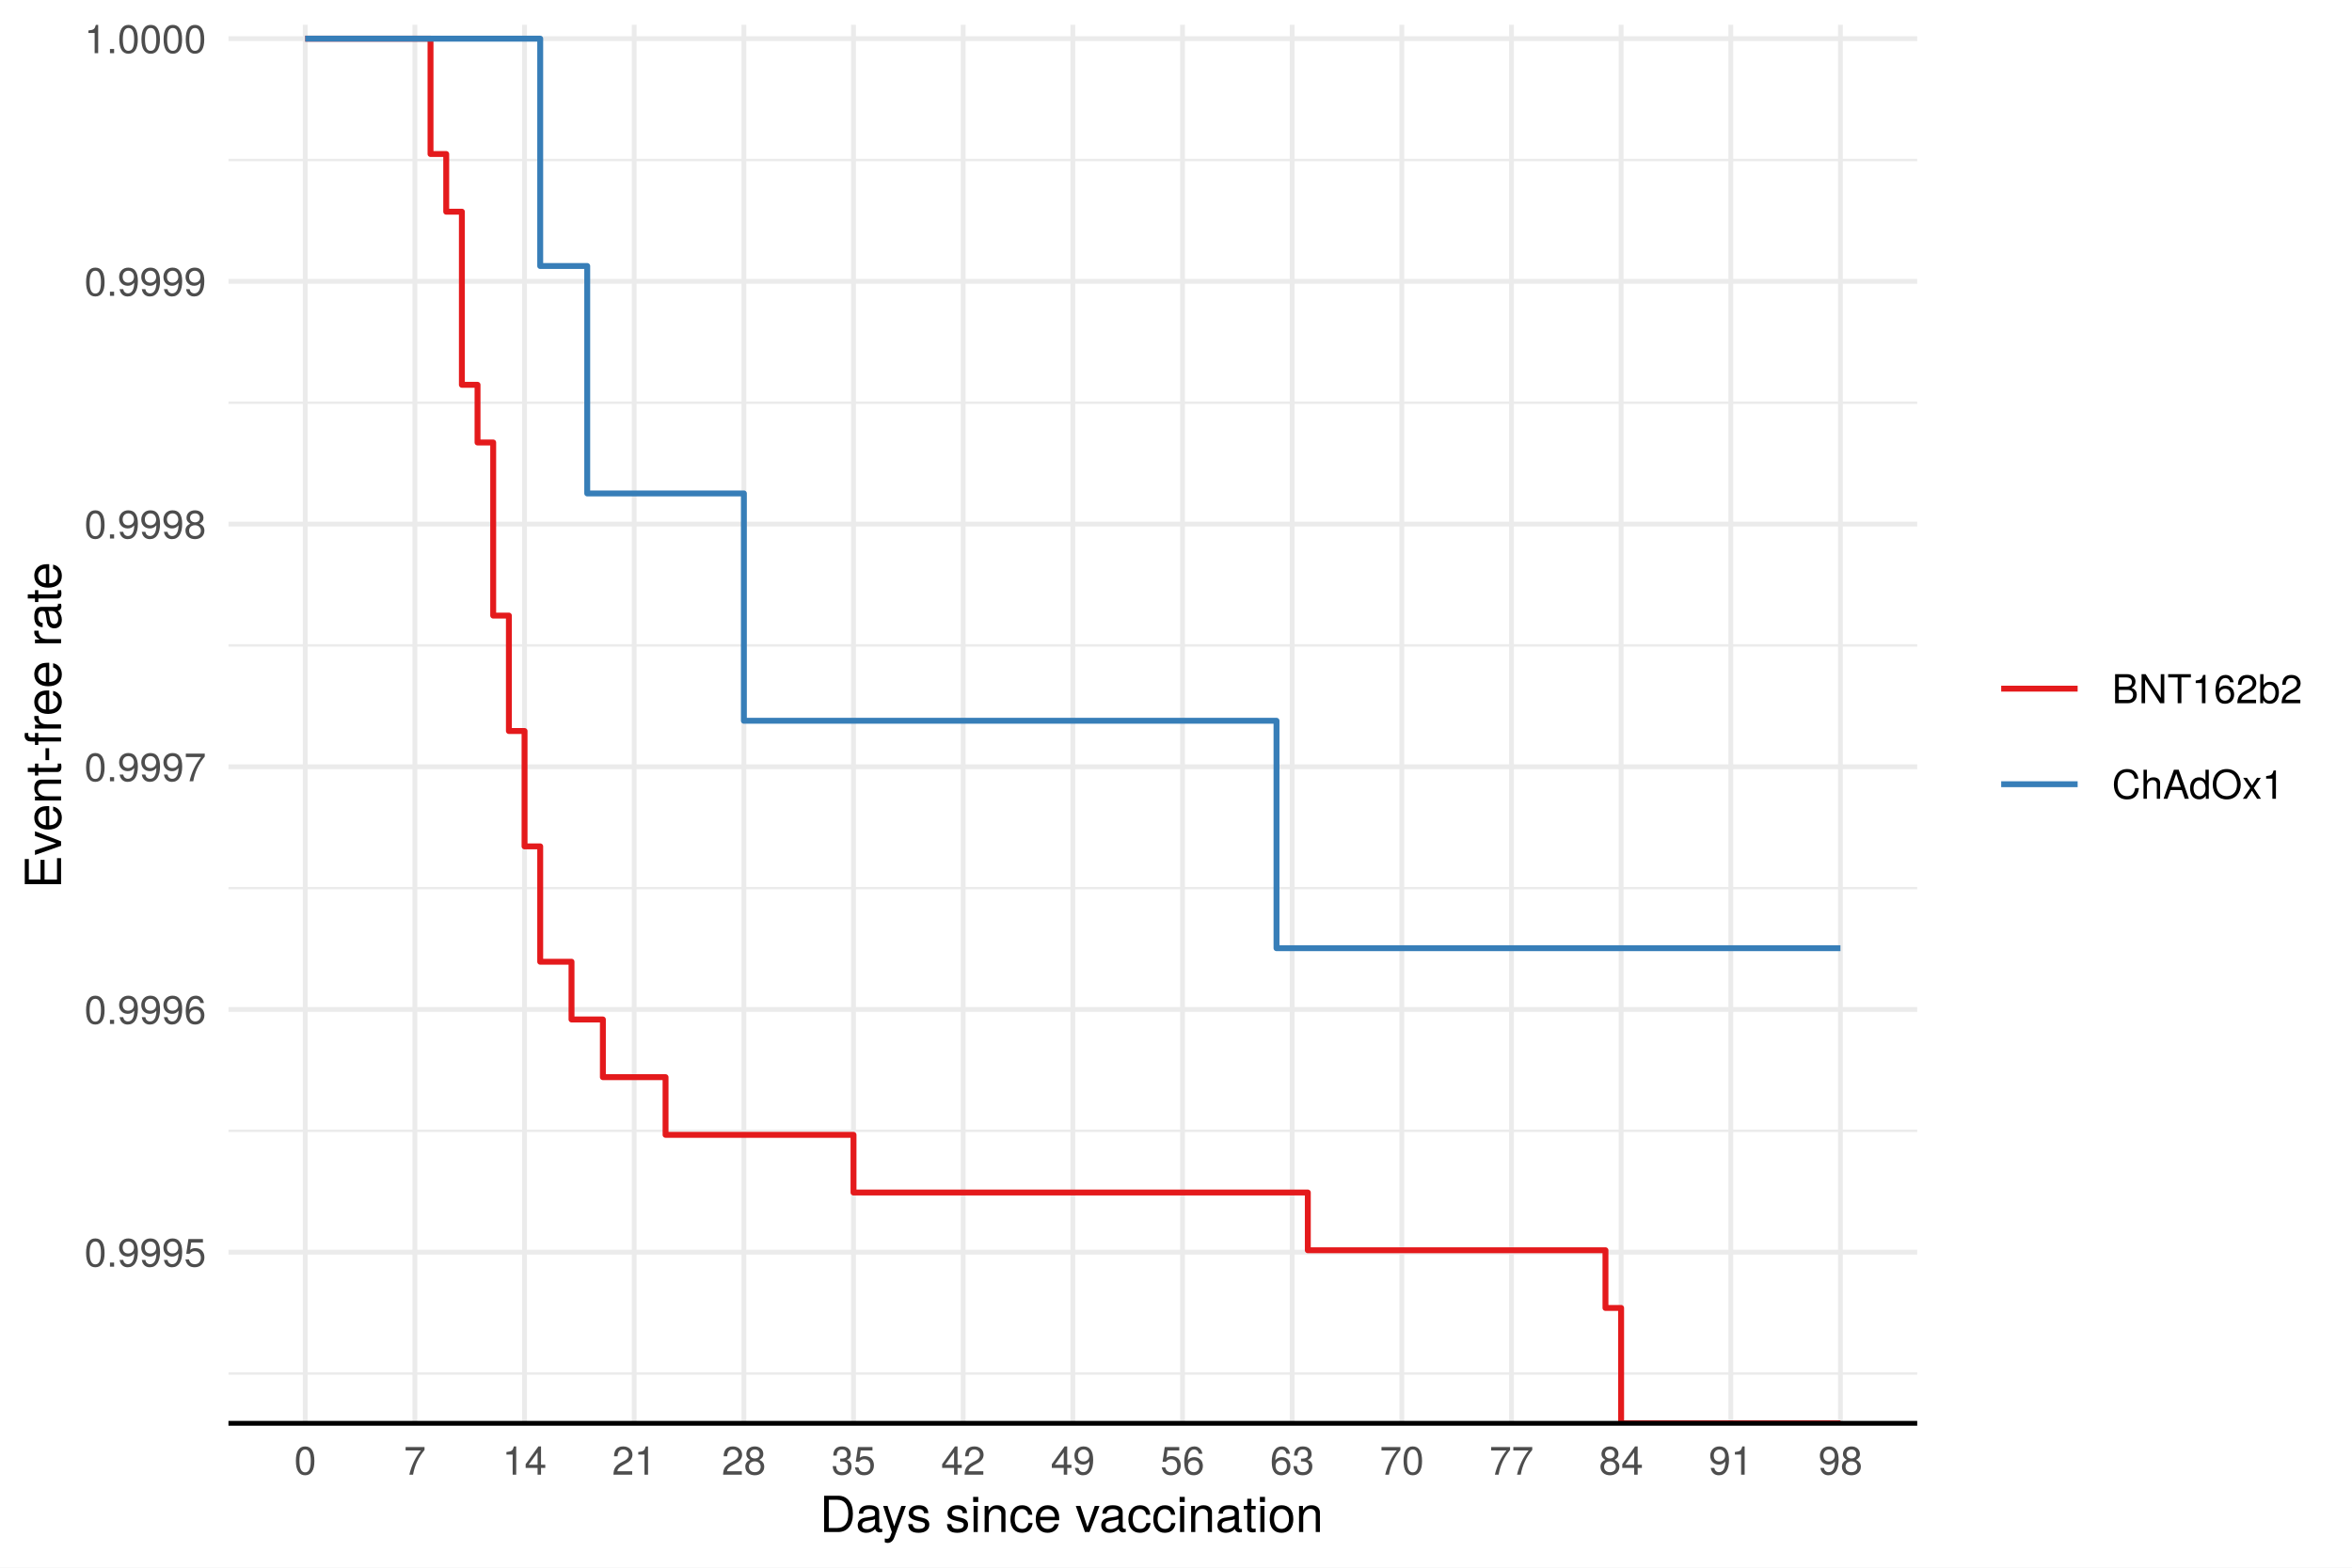
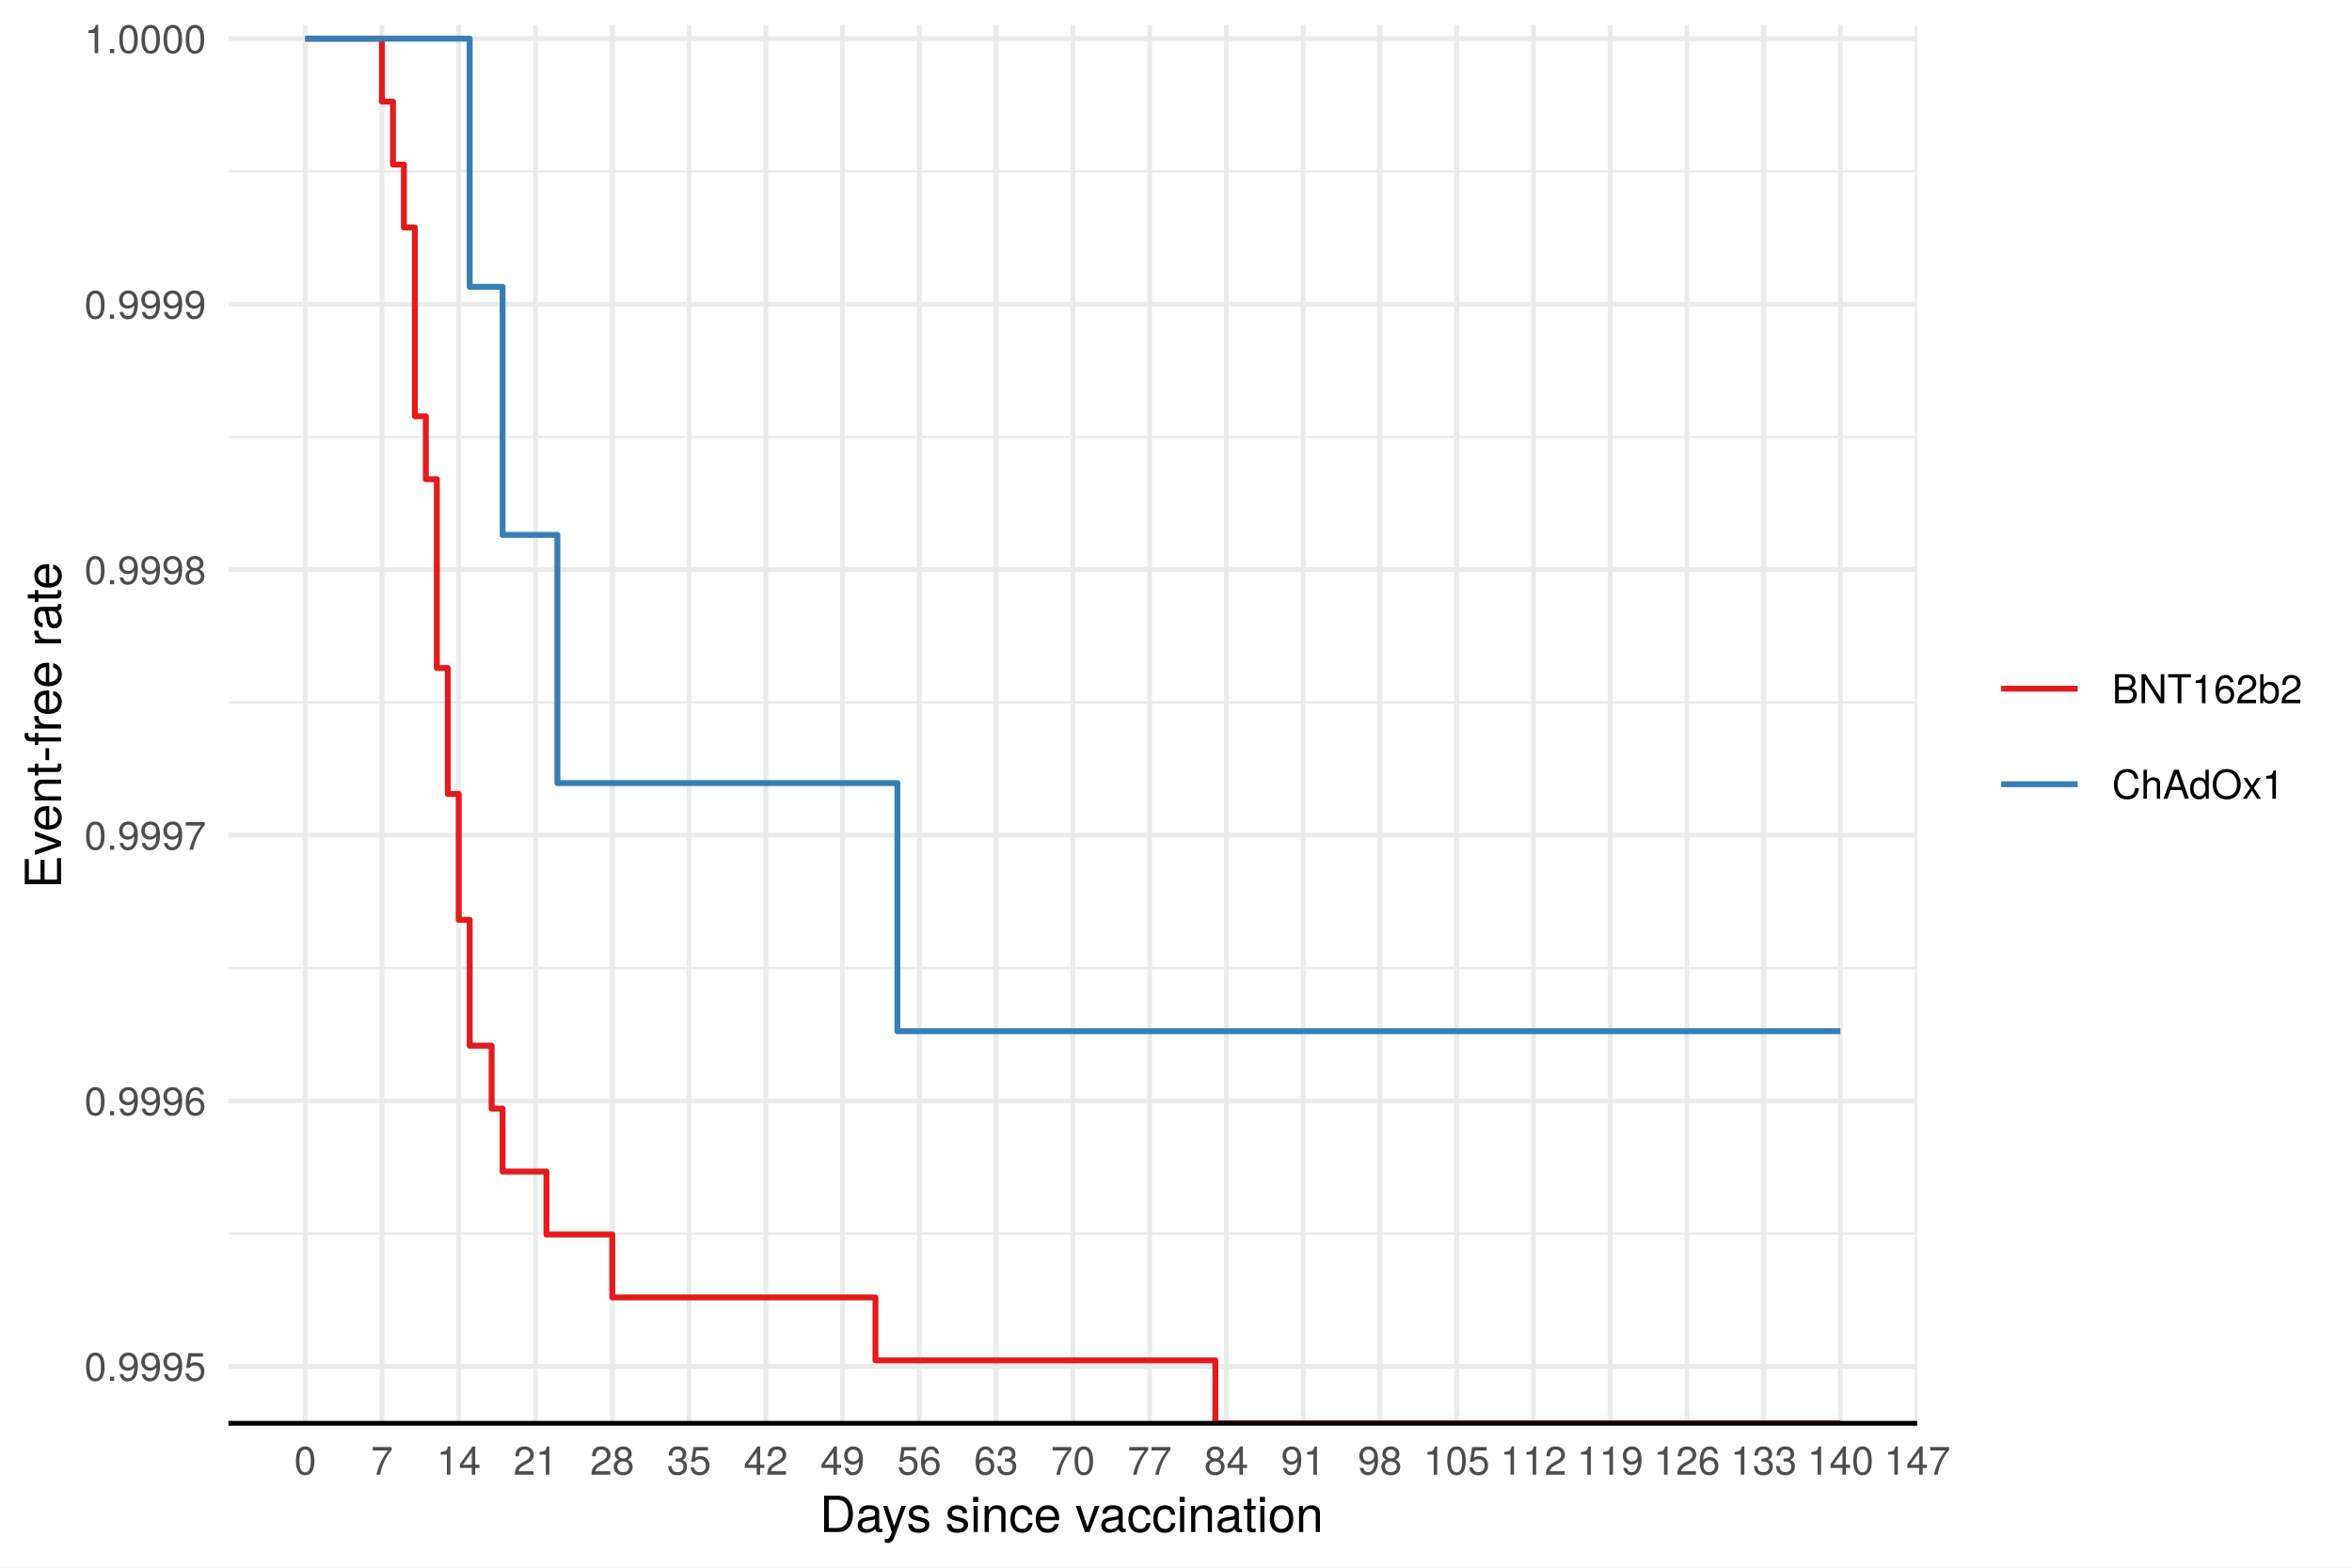
<svg xmlns="http://www.w3.org/2000/svg" viewBox="0 0 425.20 283.46">
  <defs>
    <style type="text/css">
    line, polyline, polygon, path, rect, circle {
      fill: none;
      stroke: #000000;
      stroke-linecap: round;
      stroke-linejoin: round;
      stroke-miterlimit: 10.00;
    }
  </style>
  </defs>
  <rect width="100%" height="100%" style="stroke: none; fill: #FFFFFF;" />
  <defs>
    <clipPath id="cpNDEuMzB8MzQ2LjYwfDI1Ny4zNnw0LjQ4">
      <rect x="41.30" y="4.48" width="305.30" height="252.88" />
    </clipPath>
  </defs>
-   <polyline points="41.30,248.36 346.60,248.36 " style="stroke-width: 0.44; stroke: #EBEBEB; stroke-linecap: butt;" clip-path="url(#cpNDEuMzB8MzQ2LjYwfDI1Ny4zNnw0LjQ4)" />
-   <polyline points="41.30,204.47 346.60,204.47 " style="stroke-width: 0.44; stroke: #EBEBEB; stroke-linecap: butt;" clip-path="url(#cpNDEuMzB8MzQ2LjYwfDI1Ny4zNnw0LjQ4)" />
-   <polyline points="41.30,160.59 346.60,160.59 " style="stroke-width: 0.44; stroke: #EBEBEB; stroke-linecap: butt;" clip-path="url(#cpNDEuMzB8MzQ2LjYwfDI1Ny4zNnw0LjQ4)" />
-   <polyline points="41.30,116.70 346.60,116.70 " style="stroke-width: 0.44; stroke: #EBEBEB; stroke-linecap: butt;" clip-path="url(#cpNDEuMzB8MzQ2LjYwfDI1Ny4zNnw0LjQ4)" />
-   <polyline points="41.30,72.82 346.60,72.82 " style="stroke-width: 0.44; stroke: #EBEBEB; stroke-linecap: butt;" clip-path="url(#cpNDEuMzB8MzQ2LjYwfDI1Ny4zNnw0LjQ4)" />
-   <polyline points="41.30,28.93 346.60,28.93 " style="stroke-width: 0.44; stroke: #EBEBEB; stroke-linecap: butt;" clip-path="url(#cpNDEuMzB8MzQ2LjYwfDI1Ny4zNnw0LjQ4)" />
-   <polyline points="41.30,226.42 346.60,226.42 " style="stroke-width: 0.87; stroke: #EBEBEB; stroke-linecap: butt;" clip-path="url(#cpNDEuMzB8MzQ2LjYwfDI1Ny4zNnw0LjQ4)" />
-   <polyline points="41.30,182.53 346.60,182.53 " style="stroke-width: 0.87; stroke: #EBEBEB; stroke-linecap: butt;" clip-path="url(#cpNDEuMzB8MzQ2LjYwfDI1Ny4zNnw0LjQ4)" />
-   <polyline points="41.30,138.64 346.60,138.64 " style="stroke-width: 0.87; stroke: #EBEBEB; stroke-linecap: butt;" clip-path="url(#cpNDEuMzB8MzQ2LjYwfDI1Ny4zNnw0LjQ4)" />
-   <polyline points="41.30,94.76 346.60,94.76 " style="stroke-width: 0.87; stroke: #EBEBEB; stroke-linecap: butt;" clip-path="url(#cpNDEuMzB8MzQ2LjYwfDI1Ny4zNnw0LjQ4)" />
-   <polyline points="41.30,50.87 346.60,50.87 " style="stroke-width: 0.87; stroke: #EBEBEB; stroke-linecap: butt;" clip-path="url(#cpNDEuMzB8MzQ2LjYwfDI1Ny4zNnw0LjQ4)" />
+   <polyline points="41.30,223.05 346.60,223.05 " style="stroke-width: 0.44; stroke: #EBEBEB; stroke-linecap: butt;" clip-path="url(#cpNDEuMzB8MzQ2LjYwfDI1Ny4zNnw0LjQ4)" />
+   <polyline points="41.30,175.04 346.60,175.04 " style="stroke-width: 0.44; stroke: #EBEBEB; stroke-linecap: butt;" clip-path="url(#cpNDEuMzB8MzQ2LjYwfDI1Ny4zNnw0LjQ4)" />
+   <polyline points="41.30,127.02 346.60,127.02 " style="stroke-width: 0.44; stroke: #EBEBEB; stroke-linecap: butt;" clip-path="url(#cpNDEuMzB8MzQ2LjYwfDI1Ny4zNnw0LjQ4)" />
+   <polyline points="41.30,79.01 346.60,79.01 " style="stroke-width: 0.44; stroke: #EBEBEB; stroke-linecap: butt;" clip-path="url(#cpNDEuMzB8MzQ2LjYwfDI1Ny4zNnw0LjQ4)" />
+   <polyline points="41.30,30.99 346.60,30.99 " style="stroke-width: 0.44; stroke: #EBEBEB; stroke-linecap: butt;" clip-path="url(#cpNDEuMzB8MzQ2LjYwfDI1Ny4zNnw0LjQ4)" />
+   <polyline points="41.30,247.06 346.60,247.06 " style="stroke-width: 0.87; stroke: #EBEBEB; stroke-linecap: butt;" clip-path="url(#cpNDEuMzB8MzQ2LjYwfDI1Ny4zNnw0LjQ4)" />
+   <polyline points="41.30,199.04 346.60,199.04 " style="stroke-width: 0.87; stroke: #EBEBEB; stroke-linecap: butt;" clip-path="url(#cpNDEuMzB8MzQ2LjYwfDI1Ny4zNnw0LjQ4)" />
+   <polyline points="41.30,151.03 346.60,151.03 " style="stroke-width: 0.87; stroke: #EBEBEB; stroke-linecap: butt;" clip-path="url(#cpNDEuMzB8MzQ2LjYwfDI1Ny4zNnw0LjQ4)" />
+   <polyline points="41.30,103.02 346.60,103.02 " style="stroke-width: 0.87; stroke: #EBEBEB; stroke-linecap: butt;" clip-path="url(#cpNDEuMzB8MzQ2LjYwfDI1Ny4zNnw0LjQ4)" />
+   <polyline points="41.30,55.00 346.60,55.00 " style="stroke-width: 0.87; stroke: #EBEBEB; stroke-linecap: butt;" clip-path="url(#cpNDEuMzB8MzQ2LjYwfDI1Ny4zNnw0LjQ4)" />
  <polyline points="41.30,6.99 346.60,6.99 " style="stroke-width: 0.87; stroke: #EBEBEB; stroke-linecap: butt;" clip-path="url(#cpNDEuMzB8MzQ2LjYwfDI1Ny4zNnw0LjQ4)" />
  <polyline points="55.18,257.36 55.18,4.48 " style="stroke-width: 0.87; stroke: #EBEBEB; stroke-linecap: butt;" clip-path="url(#cpNDEuMzB8MzQ2LjYwfDI1Ny4zNnw0LjQ4)" />
-   <polyline points="75.00,257.36 75.00,4.48 " style="stroke-width: 0.87; stroke: #EBEBEB; stroke-linecap: butt;" clip-path="url(#cpNDEuMzB8MzQ2LjYwfDI1Ny4zNnw0LjQ4)" />
-   <polyline points="94.83,257.36 94.83,4.48 " style="stroke-width: 0.87; stroke: #EBEBEB; stroke-linecap: butt;" clip-path="url(#cpNDEuMzB8MzQ2LjYwfDI1Ny4zNnw0LjQ4)" />
-   <polyline points="114.65,257.36 114.65,4.48 " style="stroke-width: 0.87; stroke: #EBEBEB; stroke-linecap: butt;" clip-path="url(#cpNDEuMzB8MzQ2LjYwfDI1Ny4zNnw0LjQ4)" />
-   <polyline points="134.48,257.36 134.48,4.48 " style="stroke-width: 0.87; stroke: #EBEBEB; stroke-linecap: butt;" clip-path="url(#cpNDEuMzB8MzQ2LjYwfDI1Ny4zNnw0LjQ4)" />
-   <polyline points="154.30,257.36 154.30,4.48 " style="stroke-width: 0.87; stroke: #EBEBEB; stroke-linecap: butt;" clip-path="url(#cpNDEuMzB8MzQ2LjYwfDI1Ny4zNnw0LjQ4)" />
-   <polyline points="174.13,257.36 174.13,4.48 " style="stroke-width: 0.87; stroke: #EBEBEB; stroke-linecap: butt;" clip-path="url(#cpNDEuMzB8MzQ2LjYwfDI1Ny4zNnw0LjQ4)" />
+   <polyline points="69.05,257.36 69.05,4.48 " style="stroke-width: 0.87; stroke: #EBEBEB; stroke-linecap: butt;" clip-path="url(#cpNDEuMzB8MzQ2LjYwfDI1Ny4zNnw0LjQ4)" />
+   <polyline points="82.93,257.36 82.93,4.48 " style="stroke-width: 0.87; stroke: #EBEBEB; stroke-linecap: butt;" clip-path="url(#cpNDEuMzB8MzQ2LjYwfDI1Ny4zNnw0LjQ4)" />
+   <polyline points="96.81,257.36 96.81,4.48 " style="stroke-width: 0.87; stroke: #EBEBEB; stroke-linecap: butt;" clip-path="url(#cpNDEuMzB8MzQ2LjYwfDI1Ny4zNnw0LjQ4)" />
+   <polyline points="110.69,257.36 110.69,4.48 " style="stroke-width: 0.87; stroke: #EBEBEB; stroke-linecap: butt;" clip-path="url(#cpNDEuMzB8MzQ2LjYwfDI1Ny4zNnw0LjQ4)" />
+   <polyline points="124.56,257.36 124.56,4.48 " style="stroke-width: 0.87; stroke: #EBEBEB; stroke-linecap: butt;" clip-path="url(#cpNDEuMzB8MzQ2LjYwfDI1Ny4zNnw0LjQ4)" />
+   <polyline points="138.44,257.36 138.44,4.48 " style="stroke-width: 0.87; stroke: #EBEBEB; stroke-linecap: butt;" clip-path="url(#cpNDEuMzB8MzQ2LjYwfDI1Ny4zNnw0LjQ4)" />
+   <polyline points="152.32,257.36 152.32,4.48 " style="stroke-width: 0.87; stroke: #EBEBEB; stroke-linecap: butt;" clip-path="url(#cpNDEuMzB8MzQ2LjYwfDI1Ny4zNnw0LjQ4)" />
+   <polyline points="166.20,257.36 166.20,4.48 " style="stroke-width: 0.87; stroke: #EBEBEB; stroke-linecap: butt;" clip-path="url(#cpNDEuMzB8MzQ2LjYwfDI1Ny4zNnw0LjQ4)" />
+   <polyline points="180.07,257.36 180.07,4.48 " style="stroke-width: 0.87; stroke: #EBEBEB; stroke-linecap: butt;" clip-path="url(#cpNDEuMzB8MzQ2LjYwfDI1Ny4zNnw0LjQ4)" />
  <polyline points="193.95,257.36 193.95,4.48 " style="stroke-width: 0.87; stroke: #EBEBEB; stroke-linecap: butt;" clip-path="url(#cpNDEuMzB8MzQ2LjYwfDI1Ny4zNnw0LjQ4)" />
-   <polyline points="213.78,257.36 213.78,4.48 " style="stroke-width: 0.87; stroke: #EBEBEB; stroke-linecap: butt;" clip-path="url(#cpNDEuMzB8MzQ2LjYwfDI1Ny4zNnw0LjQ4)" />
-   <polyline points="233.60,257.36 233.60,4.48 " style="stroke-width: 0.87; stroke: #EBEBEB; stroke-linecap: butt;" clip-path="url(#cpNDEuMzB8MzQ2LjYwfDI1Ny4zNnw0LjQ4)" />
-   <polyline points="253.43,257.36 253.43,4.48 " style="stroke-width: 0.87; stroke: #EBEBEB; stroke-linecap: butt;" clip-path="url(#cpNDEuMzB8MzQ2LjYwfDI1Ny4zNnw0LjQ4)" />
-   <polyline points="273.25,257.36 273.25,4.48 " style="stroke-width: 0.87; stroke: #EBEBEB; stroke-linecap: butt;" clip-path="url(#cpNDEuMzB8MzQ2LjYwfDI1Ny4zNnw0LjQ4)" />
-   <polyline points="293.07,257.36 293.07,4.48 " style="stroke-width: 0.87; stroke: #EBEBEB; stroke-linecap: butt;" clip-path="url(#cpNDEuMzB8MzQ2LjYwfDI1Ny4zNnw0LjQ4)" />
-   <polyline points="312.90,257.36 312.90,4.48 " style="stroke-width: 0.87; stroke: #EBEBEB; stroke-linecap: butt;" clip-path="url(#cpNDEuMzB8MzQ2LjYwfDI1Ny4zNnw0LjQ4)" />
+   <polyline points="207.83,257.36 207.83,4.48 " style="stroke-width: 0.87; stroke: #EBEBEB; stroke-linecap: butt;" clip-path="url(#cpNDEuMzB8MzQ2LjYwfDI1Ny4zNnw0LjQ4)" />
+   <polyline points="221.71,257.36 221.71,4.48 " style="stroke-width: 0.87; stroke: #EBEBEB; stroke-linecap: butt;" clip-path="url(#cpNDEuMzB8MzQ2LjYwfDI1Ny4zNnw0LjQ4)" />
+   <polyline points="235.58,257.36 235.58,4.48 " style="stroke-width: 0.87; stroke: #EBEBEB; stroke-linecap: butt;" clip-path="url(#cpNDEuMzB8MzQ2LjYwfDI1Ny4zNnw0LjQ4)" />
+   <polyline points="249.46,257.36 249.46,4.48 " style="stroke-width: 0.87; stroke: #EBEBEB; stroke-linecap: butt;" clip-path="url(#cpNDEuMzB8MzQ2LjYwfDI1Ny4zNnw0LjQ4)" />
+   <polyline points="263.34,257.36 263.34,4.48 " style="stroke-width: 0.87; stroke: #EBEBEB; stroke-linecap: butt;" clip-path="url(#cpNDEuMzB8MzQ2LjYwfDI1Ny4zNnw0LjQ4)" />
+   <polyline points="277.22,257.36 277.22,4.48 " style="stroke-width: 0.87; stroke: #EBEBEB; stroke-linecap: butt;" clip-path="url(#cpNDEuMzB8MzQ2LjYwfDI1Ny4zNnw0LjQ4)" />
+   <polyline points="291.09,257.36 291.09,4.48 " style="stroke-width: 0.87; stroke: #EBEBEB; stroke-linecap: butt;" clip-path="url(#cpNDEuMzB8MzQ2LjYwfDI1Ny4zNnw0LjQ4)" />
+   <polyline points="304.97,257.36 304.97,4.48 " style="stroke-width: 0.87; stroke: #EBEBEB; stroke-linecap: butt;" clip-path="url(#cpNDEuMzB8MzQ2LjYwfDI1Ny4zNnw0LjQ4)" />
+   <polyline points="318.85,257.36 318.85,4.48 " style="stroke-width: 0.87; stroke: #EBEBEB; stroke-linecap: butt;" clip-path="url(#cpNDEuMzB8MzQ2LjYwfDI1Ny4zNnw0LjQ4)" />
  <polyline points="332.72,257.36 332.72,4.48 " style="stroke-width: 0.87; stroke: #EBEBEB; stroke-linecap: butt;" clip-path="url(#cpNDEuMzB8MzQ2LjYwfDI1Ny4zNnw0LjQ4)" />
-   <polyline points="55.18,6.99 58.01,6.99 58.01,6.99 60.84,6.99 60.84,6.99 63.67,6.99 63.67,6.99 66.51,6.99 66.51,6.99 69.34,6.99 69.34,6.99 72.17,6.99 72.17,6.99 75.00,6.99 75.00,6.99 77.83,6.99 77.83,27.85 80.67,27.85 80.67,38.28 83.50,38.28 83.50,69.58 86.33,69.58 86.33,80.01 89.16,80.01 89.16,111.31 92.00,111.31 92.00,132.18 94.83,132.18 94.83,153.04 97.66,153.04 97.66,173.90 100.49,173.90 100.49,173.90 103.32,173.90 103.32,184.34 106.16,184.34 106.16,184.34 108.99,184.34 108.99,194.77 111.82,194.77 111.82,194.77 114.65,194.77 114.65,194.77 117.48,194.77 117.48,194.77 120.32,194.77 120.32,205.20 123.15,205.20 123.15,205.20 125.98,205.20 125.98,205.20 128.81,205.20 128.81,205.20 131.64,205.20 131.64,205.20 134.48,205.20 134.48,205.20 137.31,205.20 137.31,205.20 140.14,205.20 140.14,205.20 142.97,205.20 142.97,205.20 145.81,205.20 145.81,205.20 148.64,205.20 148.64,205.20 151.47,205.20 151.47,205.20 154.30,205.20 154.30,215.63 157.13,215.63 157.13,215.63 159.97,215.63 159.97,215.63 162.80,215.63 162.80,215.63 165.63,215.63 165.63,215.63 168.46,215.63 168.46,215.63 171.29,215.63 171.29,215.63 174.13,215.63 174.13,215.63 176.96,215.63 176.96,215.63 179.79,215.63 179.79,215.63 182.62,215.63 182.62,215.63 185.45,215.63 185.45,215.63 188.29,215.63 188.29,215.63 191.12,215.63 191.12,215.63 193.95,215.63 193.95,215.63 196.78,215.63 196.78,215.63 199.62,215.63 199.62,215.63 202.45,215.63 202.45,215.63 205.28,215.63 205.28,215.63 208.11,215.63 208.11,215.63 210.94,215.63 210.94,215.63 213.78,215.63 213.78,215.63 216.61,215.63 216.61,215.63 219.44,215.63 219.44,215.63 222.27,215.63 222.27,215.63 225.10,215.63 225.10,215.63 227.94,215.63 227.94,215.63 230.77,215.63 230.77,215.63 233.60,215.63 233.60,215.63 236.43,215.63 236.43,226.07 239.26,226.07 239.26,226.07 242.10,226.07 242.10,226.07 244.93,226.07 244.93,226.07 247.76,226.07 247.76,226.07 250.59,226.07 250.59,226.07 253.43,226.07 253.43,226.07 256.26,226.07 256.26,226.07 259.09,226.07 259.09,226.07 261.92,226.07 261.92,226.07 264.75,226.07 264.75,226.07 267.59,226.07 267.59,226.07 270.42,226.07 270.42,226.07 273.25,226.07 273.25,226.07 276.08,226.07 276.08,226.07 278.91,226.07 278.91,226.07 281.75,226.07 281.75,226.07 284.58,226.07 284.58,226.07 287.41,226.07 287.41,226.07 290.24,226.07 290.24,236.50 293.07,236.50 293.07,257.36 295.91,257.36 295.91,257.36 298.74,257.36 298.74,257.36 301.57,257.36 301.57,257.36 304.40,257.36 304.40,257.36 307.24,257.36 307.24,257.36 310.07,257.36 310.07,257.36 312.90,257.36 312.90,257.36 315.73,257.36 315.73,257.36 318.56,257.36 318.56,257.36 321.40,257.36 321.40,257.36 324.23,257.36 324.23,257.36 327.06,257.36 327.06,257.36 329.89,257.36 329.89,257.36 332.72,257.36 332.72,257.36 " style="stroke-width: 1.07; stroke: #E41A1C; stroke-linecap: butt;" clip-path="url(#cpNDEuMzB8MzQ2LjYwfDI1Ny4zNnw0LjQ4)" />
-   <polyline points="55.18,6.99 58.01,6.99 58.01,6.99 60.84,6.99 60.84,6.99 63.67,6.99 63.67,6.99 66.51,6.99 66.51,6.99 69.34,6.99 69.34,6.99 72.17,6.99 72.17,6.99 75.00,6.99 75.00,6.99 77.83,6.99 77.83,6.99 80.67,6.99 80.67,6.99 83.50,6.99 83.50,6.99 86.33,6.99 86.33,6.99 89.16,6.99 89.16,6.99 92.00,6.99 92.00,6.99 94.83,6.99 94.83,6.99 97.66,6.99 97.66,48.10 100.49,48.10 100.49,48.10 103.32,48.10 103.32,48.10 106.16,48.10 106.16,89.22 108.99,89.22 108.99,89.22 111.82,89.22 111.82,89.22 114.65,89.22 114.65,89.22 117.48,89.22 117.48,89.22 120.32,89.22 120.32,89.22 123.15,89.22 123.15,89.22 125.98,89.22 125.98,89.22 128.81,89.22 128.81,89.22 131.64,89.22 131.64,89.22 134.48,89.22 134.48,130.33 137.31,130.33 137.31,130.33 140.14,130.33 140.14,130.33 142.97,130.33 142.97,130.33 145.81,130.33 145.81,130.33 148.64,130.33 148.64,130.33 151.47,130.33 151.47,130.33 154.30,130.33 154.30,130.33 157.13,130.33 157.13,130.33 159.97,130.33 159.97,130.33 162.80,130.33 162.80,130.33 165.63,130.33 165.63,130.33 168.46,130.33 168.46,130.33 171.29,130.33 171.29,130.33 174.13,130.33 174.13,130.33 176.96,130.33 176.96,130.33 179.79,130.33 179.79,130.33 182.62,130.33 182.62,130.33 185.45,130.33 185.45,130.33 188.29,130.33 188.29,130.33 191.12,130.33 191.12,130.33 193.95,130.33 193.95,130.33 196.78,130.33 196.78,130.33 199.62,130.33 199.62,130.33 202.45,130.33 202.45,130.33 205.28,130.33 205.28,130.33 208.11,130.33 208.11,130.33 210.94,130.33 210.94,130.33 213.78,130.33 213.78,130.33 216.61,130.33 216.61,130.33 219.44,130.33 219.44,130.33 222.27,130.33 222.27,130.33 225.10,130.33 225.10,130.33 227.94,130.33 227.94,130.33 230.77,130.33 230.77,171.45 233.60,171.45 233.60,171.45 236.43,171.45 236.43,171.45 239.26,171.45 239.26,171.45 242.10,171.45 242.10,171.45 244.93,171.45 244.93,171.45 247.76,171.45 247.76,171.45 250.59,171.45 250.59,171.45 253.43,171.45 253.43,171.45 256.26,171.45 256.26,171.45 259.09,171.45 259.09,171.45 261.92,171.45 261.92,171.45 264.75,171.45 264.75,171.45 267.59,171.45 267.59,171.45 270.42,171.45 270.42,171.45 273.25,171.45 273.25,171.45 276.08,171.45 276.08,171.45 278.91,171.45 278.91,171.45 281.75,171.45 281.75,171.45 284.58,171.45 284.58,171.45 287.41,171.45 287.41,171.45 290.24,171.45 290.24,171.45 293.07,171.45 293.07,171.45 295.91,171.45 295.91,171.45 298.74,171.45 298.74,171.45 301.57,171.45 301.57,171.45 304.40,171.45 304.40,171.45 307.24,171.45 307.24,171.45 310.07,171.45 310.07,171.45 312.90,171.45 312.90,171.45 315.73,171.45 315.73,171.45 318.56,171.45 318.56,171.45 321.40,171.45 321.40,171.45 324.23,171.45 324.23,171.45 327.06,171.45 327.06,171.45 329.89,171.45 329.89,171.45 332.72,171.45 332.72,171.45 " style="stroke-width: 1.07; stroke: #377EB8; stroke-linecap: butt;" clip-path="url(#cpNDEuMzB8MzQ2LjYwfDI1Ny4zNnw0LjQ4)" />
+   <polyline points="346.60,257.36 346.60,4.48 " style="stroke-width: 0.87; stroke: #EBEBEB; stroke-linecap: butt;" clip-path="url(#cpNDEuMzB8MzQ2LjYwfDI1Ny4zNnw0LjQ4)" />
+   <polyline points="55.18,6.99 57.16,6.99 57.16,6.99 59.14,6.99 59.14,6.99 61.13,6.99 61.13,6.99 63.11,6.99 63.11,6.99 65.09,6.99 65.09,6.99 67.07,6.99 67.07,6.99 69.05,6.99 69.05,18.37 71.04,18.37 71.04,29.75 73.02,29.75 73.02,41.13 75.00,41.13 75.00,75.27 76.98,75.27 76.98,86.65 78.97,86.65 78.97,120.79 80.95,120.79 80.95,143.56 82.93,143.56 82.93,166.32 84.91,166.32 84.91,189.08 86.90,189.08 86.90,189.08 88.88,189.08 88.88,200.46 90.86,200.46 90.86,211.84 92.84,211.84 92.84,211.84 94.83,211.84 94.83,211.84 96.81,211.84 96.81,211.84 98.79,211.84 98.79,223.22 100.77,223.22 100.77,223.22 102.76,223.22 102.76,223.22 104.74,223.22 104.74,223.22 106.72,223.22 106.72,223.22 108.70,223.22 108.70,223.22 110.69,223.22 110.69,234.60 112.67,234.60 112.67,234.60 114.65,234.60 114.65,234.60 116.63,234.60 116.63,234.60 118.62,234.60 118.62,234.60 120.60,234.60 120.60,234.60 122.58,234.60 122.58,234.60 124.56,234.60 124.56,234.60 126.55,234.60 126.55,234.60 128.53,234.60 128.53,234.60 130.51,234.60 130.51,234.60 132.49,234.60 132.49,234.60 134.48,234.60 134.48,234.60 136.46,234.60 136.46,234.60 138.44,234.60 138.44,234.60 140.42,234.60 140.42,234.60 142.41,234.60 142.41,234.60 144.39,234.60 144.39,234.60 146.37,234.60 146.37,234.60 148.35,234.60 148.35,234.60 150.34,234.60 150.34,234.60 152.32,234.60 152.32,234.60 154.30,234.60 154.30,234.60 156.28,234.60 156.28,234.60 158.27,234.60 158.27,245.98 160.25,245.98 160.25,245.98 162.23,245.98 162.23,245.98 164.21,245.98 164.21,245.98 166.20,245.98 166.20,245.98 168.18,245.98 168.18,245.98 170.16,245.98 170.16,245.98 172.14,245.98 172.14,245.98 174.13,245.98 174.13,245.98 176.11,245.98 176.11,245.98 178.09,245.98 178.09,245.98 180.07,245.98 180.07,245.98 182.06,245.98 182.06,245.98 184.04,245.98 184.04,245.98 186.02,245.98 186.02,245.98 188.00,245.98 188.00,245.98 189.99,245.98 189.99,245.98 191.97,245.98 191.97,245.98 193.95,245.98 193.95,245.98 195.93,245.98 195.93,245.98 197.92,245.98 197.92,245.98 199.90,245.98 199.90,245.98 201.88,245.98 201.88,245.98 203.86,245.98 203.86,245.98 205.85,245.98 205.85,245.98 207.83,245.98 207.83,245.98 209.81,245.98 209.81,245.98 211.79,245.98 211.79,245.98 213.78,245.98 213.78,245.98 215.76,245.98 215.76,245.98 217.74,245.98 217.74,245.98 219.72,245.98 219.72,257.36 221.71,257.36 221.71,257.36 223.69,257.36 223.69,257.36 225.67,257.36 225.67,257.36 227.65,257.36 227.65,257.36 229.64,257.36 229.64,257.36 231.62,257.36 231.62,257.36 233.60,257.36 233.60,257.36 235.58,257.36 235.58,257.36 237.57,257.36 237.57,257.36 239.55,257.36 239.55,257.36 241.53,257.36 241.53,257.36 243.51,257.36 243.51,257.36 245.50,257.36 245.50,257.36 247.48,257.36 247.48,257.36 249.46,257.36 249.46,257.36 251.44,257.36 251.44,257.36 253.43,257.36 253.43,257.36 255.41,257.36 255.41,257.36 257.39,257.36 257.39,257.36 259.37,257.36 259.37,257.36 261.36,257.36 261.36,257.36 263.34,257.36 263.34,257.36 265.32,257.36 265.32,257.36 267.30,257.36 267.30,257.36 269.29,257.36 269.29,257.36 271.27,257.36 271.27,257.36 273.25,257.36 273.25,257.36 275.23,257.36 275.23,257.36 277.22,257.36 277.22,257.36 279.20,257.36 279.20,257.36 281.18,257.36 281.18,257.36 283.16,257.36 283.16,257.36 285.14,257.36 285.14,257.36 287.13,257.36 287.13,257.36 289.11,257.36 289.11,257.36 291.09,257.36 291.09,257.36 293.07,257.36 293.07,257.36 295.06,257.36 295.06,257.36 297.04,257.36 297.04,257.36 299.02,257.36 299.02,257.36 301.00,257.36 301.00,257.36 302.99,257.36 302.99,257.36 304.97,257.36 304.97,257.36 306.95,257.36 306.95,257.36 308.93,257.36 308.93,257.36 310.92,257.36 310.92,257.36 312.90,257.36 312.90,257.36 314.88,257.36 314.88,257.36 316.86,257.36 316.86,257.36 318.85,257.36 318.85,257.36 320.83,257.36 320.83,257.36 322.81,257.36 322.81,257.36 324.79,257.36 324.79,257.36 326.78,257.36 326.78,257.36 328.76,257.36 328.76,257.36 330.74,257.36 330.74,257.36 332.72,257.36 332.72,257.36 " style="stroke-width: 1.07; stroke: #E41A1C; stroke-linecap: butt;" clip-path="url(#cpNDEuMzB8MzQ2LjYwfDI1Ny4zNnw0LjQ4)" />
+   <polyline points="55.18,6.99 57.16,6.99 57.16,6.99 59.14,6.99 59.14,6.99 61.13,6.99 61.13,6.99 63.11,6.99 63.11,6.99 65.09,6.99 65.09,6.99 67.07,6.99 67.07,6.99 69.05,6.99 69.05,6.99 71.04,6.99 71.04,6.99 73.02,6.99 73.02,6.99 75.00,6.99 75.00,6.99 76.98,6.99 76.98,6.99 78.97,6.99 78.97,6.99 80.95,6.99 80.95,6.99 82.93,6.99 82.93,6.99 84.91,6.99 84.91,51.86 86.90,51.86 86.90,51.86 88.88,51.86 88.88,51.86 90.86,51.86 90.86,96.72 92.84,96.72 92.84,96.72 94.83,96.72 94.83,96.72 96.81,96.72 96.81,96.72 98.79,96.72 98.79,96.72 100.77,96.72 100.77,141.59 102.76,141.59 102.76,141.59 104.74,141.59 104.74,141.59 106.72,141.59 106.72,141.59 108.70,141.59 108.70,141.59 110.69,141.59 110.69,141.59 112.67,141.59 112.67,141.59 114.65,141.59 114.65,141.59 116.63,141.59 116.63,141.59 118.62,141.59 118.62,141.59 120.60,141.59 120.60,141.59 122.58,141.59 122.58,141.59 124.56,141.59 124.56,141.59 126.55,141.59 126.55,141.59 128.53,141.59 128.53,141.59 130.51,141.59 130.51,141.59 132.49,141.59 132.49,141.59 134.48,141.59 134.48,141.59 136.46,141.59 136.46,141.59 138.44,141.59 138.44,141.59 140.42,141.59 140.42,141.59 142.41,141.59 142.41,141.59 144.39,141.59 144.39,141.59 146.37,141.59 146.37,141.59 148.35,141.59 148.35,141.59 150.34,141.59 150.34,141.59 152.32,141.59 152.32,141.59 154.30,141.59 154.30,141.59 156.28,141.59 156.28,141.59 158.27,141.59 158.27,141.59 160.25,141.59 160.25,141.59 162.23,141.59 162.23,186.46 164.21,186.46 164.21,186.46 166.20,186.46 166.20,186.46 168.18,186.46 168.18,186.46 170.16,186.46 170.16,186.46 172.14,186.46 172.14,186.46 174.13,186.46 174.13,186.46 176.11,186.46 176.11,186.46 178.09,186.46 178.09,186.46 180.07,186.46 180.07,186.46 182.06,186.46 182.06,186.46 184.04,186.46 184.04,186.46 186.02,186.46 186.02,186.46 188.00,186.46 188.00,186.46 189.99,186.46 189.99,186.46 191.97,186.46 191.97,186.46 193.95,186.46 193.95,186.46 195.93,186.46 195.93,186.46 197.92,186.46 197.92,186.46 199.90,186.46 199.90,186.46 201.88,186.46 201.88,186.46 203.86,186.46 203.86,186.46 205.85,186.46 205.85,186.46 207.83,186.46 207.83,186.46 211.79,186.46 211.79,186.46 213.78,186.46 213.78,186.46 215.76,186.46 215.76,186.46 217.74,186.46 217.74,186.46 219.72,186.46 219.72,186.46 221.71,186.46 221.71,186.46 223.69,186.46 223.69,186.46 225.67,186.46 225.67,186.46 227.65,186.46 227.65,186.46 229.64,186.46 229.64,186.46 231.62,186.46 231.62,186.46 233.60,186.46 233.60,186.46 235.58,186.46 235.58,186.46 239.55,186.46 239.55,186.46 241.53,186.46 241.53,186.46 243.51,186.46 243.51,186.46 245.50,186.46 245.50,186.46 247.48,186.46 247.48,186.46 249.46,186.46 249.46,186.46 251.44,186.46 251.44,186.46 253.43,186.46 253.43,186.46 255.41,186.46 255.41,186.46 257.39,186.46 257.39,186.46 259.37,186.46 259.37,186.46 261.36,186.46 261.36,186.46 265.32,186.46 265.32,186.46 267.30,186.46 267.30,186.46 269.29,186.46 269.29,186.46 271.27,186.46 271.27,186.46 273.25,186.46 273.25,186.46 275.23,186.46 275.23,186.46 277.22,186.46 277.22,186.46 279.20,186.46 279.20,186.46 281.18,186.46 281.18,186.46 283.16,186.46 283.16,186.46 285.14,186.46 285.14,186.46 287.13,186.46 287.13,186.46 289.11,186.46 289.11,186.46 291.09,186.46 291.09,186.46 293.07,186.46 293.07,186.46 295.06,186.46 295.06,186.46 297.04,186.46 297.04,186.46 299.02,186.46 299.02,186.46 301.00,186.46 301.00,186.46 302.99,186.46 302.99,186.46 304.97,186.46 304.97,186.46 306.95,186.46 306.95,186.46 308.93,186.46 308.93,186.46 310.92,186.46 310.92,186.46 312.90,186.46 312.90,186.46 314.88,186.46 314.88,186.46 316.86,186.46 316.86,186.46 318.85,186.46 318.85,186.46 320.83,186.46 320.83,186.46 322.81,186.46 322.81,186.46 324.79,186.46 324.79,186.46 326.78,186.46 326.78,186.46 328.76,186.46 328.76,186.46 330.74,186.46 330.74,186.46 332.72,186.46 332.72,186.46 " style="stroke-width: 1.07; stroke: #377EB8; stroke-linecap: butt;" clip-path="url(#cpNDEuMzB8MzQ2LjYwfDI1Ny4zNnw0LjQ4)" />
  <defs>
    <clipPath id="cpMC4wMHw0MjUuMjB8MjgzLjQ2fDAuMDA=">
      <rect x="0.00" y="0.00" width="425.20" height="283.46" />
    </clipPath>
  </defs>
  <g clip-path="url(#cpMC4wMHw0MjUuMjB8MjgzLjQ2fDAuMDA=)">
-     <text x="15.25" y="229.04" style="font-size: 7.20px; fill: #4D4D4D; font-family: TeX Gyre Heros;" textLength="22.02px" lengthAdjust="spacingAndGlyphs">0.9995</text>
+     <text x="15.25" y="249.68" style="font-size: 7.20px; fill: #4D4D4D; font-family: TeX Gyre Heros;" textLength="22.02px" lengthAdjust="spacingAndGlyphs">0.9995</text>
  </g>
  <g clip-path="url(#cpMC4wMHw0MjUuMjB8MjgzLjQ2fDAuMDA=)">
-     <text x="15.25" y="185.15" style="font-size: 7.20px; fill: #4D4D4D; font-family: TeX Gyre Heros;" textLength="22.02px" lengthAdjust="spacingAndGlyphs">0.9996</text>
+     <text x="15.25" y="201.67" style="font-size: 7.20px; fill: #4D4D4D; font-family: TeX Gyre Heros;" textLength="22.02px" lengthAdjust="spacingAndGlyphs">0.9996</text>
  </g>
  <g clip-path="url(#cpMC4wMHw0MjUuMjB8MjgzLjQ2fDAuMDA=)">
-     <text x="15.25" y="141.27" style="font-size: 7.20px; fill: #4D4D4D; font-family: TeX Gyre Heros;" textLength="22.02px" lengthAdjust="spacingAndGlyphs">0.9997</text>
+     <text x="15.25" y="153.65" style="font-size: 7.20px; fill: #4D4D4D; font-family: TeX Gyre Heros;" textLength="22.02px" lengthAdjust="spacingAndGlyphs">0.9997</text>
  </g>
  <g clip-path="url(#cpMC4wMHw0MjUuMjB8MjgzLjQ2fDAuMDA=)">
-     <text x="15.25" y="97.38" style="font-size: 7.20px; fill: #4D4D4D; font-family: TeX Gyre Heros;" textLength="22.02px" lengthAdjust="spacingAndGlyphs">0.9998</text>
+     <text x="15.25" y="105.64" style="font-size: 7.20px; fill: #4D4D4D; font-family: TeX Gyre Heros;" textLength="22.02px" lengthAdjust="spacingAndGlyphs">0.9998</text>
  </g>
  <g clip-path="url(#cpMC4wMHw0MjUuMjB8MjgzLjQ2fDAuMDA=)">
-     <text x="15.25" y="53.50" style="font-size: 7.20px; fill: #4D4D4D; font-family: TeX Gyre Heros;" textLength="22.02px" lengthAdjust="spacingAndGlyphs">0.9999</text>
+     <text x="15.25" y="57.63" style="font-size: 7.20px; fill: #4D4D4D; font-family: TeX Gyre Heros;" textLength="22.02px" lengthAdjust="spacingAndGlyphs">0.9999</text>
  </g>
  <g clip-path="url(#cpMC4wMHw0MjUuMjB8MjgzLjQ2fDAuMDA=)">
    <text x="15.25" y="9.61" style="font-size: 7.20px; fill: #4D4D4D; font-family: TeX Gyre Heros;" textLength="22.02px" lengthAdjust="spacingAndGlyphs">1.0000</text>
  </g>
  <polyline points="41.30,257.36 346.60,257.36 " style="stroke-width: 0.87; stroke-linecap: butt;" clip-path="url(#cpMC4wMHw0MjUuMjB8MjgzLjQ2fDAuMDA=)" />
  <g clip-path="url(#cpMC4wMHw0MjUuMjB8MjgzLjQ2fDAuMDA=)">
    <text x="53.18" y="266.65" style="font-size: 7.20px; fill: #4D4D4D; font-family: TeX Gyre Heros;" textLength="4.00px" lengthAdjust="spacingAndGlyphs">0</text>
  </g>
  <g clip-path="url(#cpMC4wMHw0MjUuMjB8MjgzLjQ2fDAuMDA=)">
-     <text x="73.00" y="266.65" style="font-size: 7.20px; fill: #4D4D4D; font-family: TeX Gyre Heros;" textLength="4.00px" lengthAdjust="spacingAndGlyphs">7</text>
+     <text x="67.05" y="266.65" style="font-size: 7.20px; fill: #4D4D4D; font-family: TeX Gyre Heros;" textLength="4.00px" lengthAdjust="spacingAndGlyphs">7</text>
  </g>
  <g clip-path="url(#cpMC4wMHw0MjUuMjB8MjgzLjQ2fDAuMDA=)">
-     <text x="90.82" y="266.65" style="font-size: 7.20px; fill: #4D4D4D; font-family: TeX Gyre Heros;" textLength="8.01px" lengthAdjust="spacingAndGlyphs">14</text>
+     <text x="78.93" y="266.65" style="font-size: 7.20px; fill: #4D4D4D; font-family: TeX Gyre Heros;" textLength="8.01px" lengthAdjust="spacingAndGlyphs">14</text>
  </g>
  <g clip-path="url(#cpMC4wMHw0MjUuMjB8MjgzLjQ2fDAuMDA=)">
-     <text x="110.65" y="266.65" style="font-size: 7.20px; fill: #4D4D4D; font-family: TeX Gyre Heros;" textLength="8.01px" lengthAdjust="spacingAndGlyphs">21</text>
+     <text x="92.81" y="266.65" style="font-size: 7.20px; fill: #4D4D4D; font-family: TeX Gyre Heros;" textLength="8.01px" lengthAdjust="spacingAndGlyphs">21</text>
  </g>
  <g clip-path="url(#cpMC4wMHw0MjUuMjB8MjgzLjQ2fDAuMDA=)">
-     <text x="130.47" y="266.65" style="font-size: 7.20px; fill: #4D4D4D; font-family: TeX Gyre Heros;" textLength="8.01px" lengthAdjust="spacingAndGlyphs">28</text>
+     <text x="106.68" y="266.65" style="font-size: 7.20px; fill: #4D4D4D; font-family: TeX Gyre Heros;" textLength="8.01px" lengthAdjust="spacingAndGlyphs">28</text>
  </g>
  <g clip-path="url(#cpMC4wMHw0MjUuMjB8MjgzLjQ2fDAuMDA=)">
-     <text x="150.30" y="266.65" style="font-size: 7.20px; fill: #4D4D4D; font-family: TeX Gyre Heros;" textLength="8.01px" lengthAdjust="spacingAndGlyphs">35</text>
+     <text x="120.56" y="266.65" style="font-size: 7.20px; fill: #4D4D4D; font-family: TeX Gyre Heros;" textLength="8.01px" lengthAdjust="spacingAndGlyphs">35</text>
  </g>
  <g clip-path="url(#cpMC4wMHw0MjUuMjB8MjgzLjQ2fDAuMDA=)">
-     <text x="170.12" y="266.65" style="font-size: 7.20px; fill: #4D4D4D; font-family: TeX Gyre Heros;" textLength="8.01px" lengthAdjust="spacingAndGlyphs">42</text>
+     <text x="134.44" y="266.65" style="font-size: 7.20px; fill: #4D4D4D; font-family: TeX Gyre Heros;" textLength="8.01px" lengthAdjust="spacingAndGlyphs">42</text>
  </g>
  <g clip-path="url(#cpMC4wMHw0MjUuMjB8MjgzLjQ2fDAuMDA=)">
-     <text x="189.95" y="266.65" style="font-size: 7.20px; fill: #4D4D4D; font-family: TeX Gyre Heros;" textLength="8.01px" lengthAdjust="spacingAndGlyphs">49</text>
+     <text x="148.32" y="266.65" style="font-size: 7.20px; fill: #4D4D4D; font-family: TeX Gyre Heros;" textLength="8.01px" lengthAdjust="spacingAndGlyphs">49</text>
  </g>
  <g clip-path="url(#cpMC4wMHw0MjUuMjB8MjgzLjQ2fDAuMDA=)">
-     <text x="209.77" y="266.65" style="font-size: 7.20px; fill: #4D4D4D; font-family: TeX Gyre Heros;" textLength="8.01px" lengthAdjust="spacingAndGlyphs">56</text>
+     <text x="162.19" y="266.65" style="font-size: 7.20px; fill: #4D4D4D; font-family: TeX Gyre Heros;" textLength="8.01px" lengthAdjust="spacingAndGlyphs">56</text>
  </g>
  <g clip-path="url(#cpMC4wMHw0MjUuMjB8MjgzLjQ2fDAuMDA=)">
-     <text x="229.60" y="266.65" style="font-size: 7.20px; fill: #4D4D4D; font-family: TeX Gyre Heros;" textLength="8.01px" lengthAdjust="spacingAndGlyphs">63</text>
+     <text x="176.07" y="266.65" style="font-size: 7.20px; fill: #4D4D4D; font-family: TeX Gyre Heros;" textLength="8.01px" lengthAdjust="spacingAndGlyphs">63</text>
  </g>
  <g clip-path="url(#cpMC4wMHw0MjUuMjB8MjgzLjQ2fDAuMDA=)">
-     <text x="249.42" y="266.65" style="font-size: 7.20px; fill: #4D4D4D; font-family: TeX Gyre Heros;" textLength="8.01px" lengthAdjust="spacingAndGlyphs">70</text>
+     <text x="189.95" y="266.65" style="font-size: 7.20px; fill: #4D4D4D; font-family: TeX Gyre Heros;" textLength="8.01px" lengthAdjust="spacingAndGlyphs">70</text>
  </g>
  <g clip-path="url(#cpMC4wMHw0MjUuMjB8MjgzLjQ2fDAuMDA=)">
-     <text x="269.25" y="266.65" style="font-size: 7.20px; fill: #4D4D4D; font-family: TeX Gyre Heros;" textLength="8.01px" lengthAdjust="spacingAndGlyphs">77</text>
+     <text x="203.83" y="266.65" style="font-size: 7.20px; fill: #4D4D4D; font-family: TeX Gyre Heros;" textLength="8.01px" lengthAdjust="spacingAndGlyphs">77</text>
  </g>
  <g clip-path="url(#cpMC4wMHw0MjUuMjB8MjgzLjQ2fDAuMDA=)">
-     <text x="289.07" y="266.65" style="font-size: 7.20px; fill: #4D4D4D; font-family: TeX Gyre Heros;" textLength="8.01px" lengthAdjust="spacingAndGlyphs">84</text>
+     <text x="217.70" y="266.65" style="font-size: 7.20px; fill: #4D4D4D; font-family: TeX Gyre Heros;" textLength="8.01px" lengthAdjust="spacingAndGlyphs">84</text>
  </g>
  <g clip-path="url(#cpMC4wMHw0MjUuMjB8MjgzLjQ2fDAuMDA=)">
-     <text x="308.90" y="266.65" style="font-size: 7.20px; fill: #4D4D4D; font-family: TeX Gyre Heros;" textLength="8.01px" lengthAdjust="spacingAndGlyphs">91</text>
+     <text x="231.58" y="266.65" style="font-size: 7.20px; fill: #4D4D4D; font-family: TeX Gyre Heros;" textLength="8.01px" lengthAdjust="spacingAndGlyphs">91</text>
  </g>
  <g clip-path="url(#cpMC4wMHw0MjUuMjB8MjgzLjQ2fDAuMDA=)">
-     <text x="328.72" y="266.65" style="font-size: 7.20px; fill: #4D4D4D; font-family: TeX Gyre Heros;" textLength="8.01px" lengthAdjust="spacingAndGlyphs">98</text>
+     <text x="245.46" y="266.65" style="font-size: 7.20px; fill: #4D4D4D; font-family: TeX Gyre Heros;" textLength="8.01px" lengthAdjust="spacingAndGlyphs">98</text>
+   </g>
+   <g clip-path="url(#cpMC4wMHw0MjUuMjB8MjgzLjQ2fDAuMDA=)">
+     <text x="257.33" y="266.65" style="font-size: 7.20px; fill: #4D4D4D; font-family: TeX Gyre Heros;" textLength="12.01px" lengthAdjust="spacingAndGlyphs">105</text>
+   </g>
+   <g clip-path="url(#cpMC4wMHw0MjUuMjB8MjgzLjQ2fDAuMDA=)">
+     <text x="271.21" y="266.65" style="font-size: 7.20px; fill: #4D4D4D; font-family: TeX Gyre Heros;" textLength="12.01px" lengthAdjust="spacingAndGlyphs">112</text>
+   </g>
+   <g clip-path="url(#cpMC4wMHw0MjUuMjB8MjgzLjQ2fDAuMDA=)">
+     <text x="285.09" y="266.65" style="font-size: 7.20px; fill: #4D4D4D; font-family: TeX Gyre Heros;" textLength="12.01px" lengthAdjust="spacingAndGlyphs">119</text>
+   </g>
+   <g clip-path="url(#cpMC4wMHw0MjUuMjB8MjgzLjQ2fDAuMDA=)">
+     <text x="298.96" y="266.65" style="font-size: 7.20px; fill: #4D4D4D; font-family: TeX Gyre Heros;" textLength="12.01px" lengthAdjust="spacingAndGlyphs">126</text>
+   </g>
+   <g clip-path="url(#cpMC4wMHw0MjUuMjB8MjgzLjQ2fDAuMDA=)">
+     <text x="312.84" y="266.65" style="font-size: 7.20px; fill: #4D4D4D; font-family: TeX Gyre Heros;" textLength="12.01px" lengthAdjust="spacingAndGlyphs">133</text>
+   </g>
+   <g clip-path="url(#cpMC4wMHw0MjUuMjB8MjgzLjQ2fDAuMDA=)">
+     <text x="326.72" y="266.65" style="font-size: 7.20px; fill: #4D4D4D; font-family: TeX Gyre Heros;" textLength="12.01px" lengthAdjust="spacingAndGlyphs">140</text>
+   </g>
+   <g clip-path="url(#cpMC4wMHw0MjUuMjB8MjgzLjQ2fDAuMDA=)">
+     <text x="340.60" y="266.65" style="font-size: 7.20px; fill: #4D4D4D; font-family: TeX Gyre Heros;" textLength="12.01px" lengthAdjust="spacingAndGlyphs">147</text>
  </g>
  <g clip-path="url(#cpMC4wMHw0MjUuMjB8MjgzLjQ2fDAuMDA=)">
    <text x="148.19" y="277.02" style="font-size: 9.00px; font-family: TeX Gyre Heros;" textLength="91.53px" lengthAdjust="spacingAndGlyphs">Days since vaccination</text>
  </g>
  <g clip-path="url(#cpMC4wMHw0MjUuMjB8MjgzLjQ2fDAuMDA=)">
    <text transform="translate(11.04,160.69) rotate(-90)" style="font-size: 9.00px; font-family: TeX Gyre Heros;" textLength="59.53px" lengthAdjust="spacingAndGlyphs">Event-free rate</text>
  </g>
  <line x1="361.78" y1="124.52" x2="375.60" y2="124.52" style="stroke-width: 1.07; stroke: #E41A1C; stroke-linecap: butt;" clip-path="url(#cpMC4wMHw0MjUuMjB8MjgzLjQ2fDAuMDA=)" />
  <line x1="361.78" y1="141.80" x2="375.60" y2="141.80" style="stroke-width: 1.07; stroke: #377EB8; stroke-linecap: butt;" clip-path="url(#cpMC4wMHw0MjUuMjB8MjgzLjQ2fDAuMDA=)" />
  <g clip-path="url(#cpMC4wMHw0MjUuMjB8MjgzLjQ2fDAuMDA=)">
    <text x="381.81" y="127.15" style="font-size: 7.20px; font-family: TeX Gyre Heros;" textLength="34.42px" lengthAdjust="spacingAndGlyphs">BNT162b2</text>
  </g>
  <g clip-path="url(#cpMC4wMHw0MjUuMjB8MjgzLjQ2fDAuMDA=)">
    <text x="381.81" y="144.43" style="font-size: 7.20px; font-family: TeX Gyre Heros;" textLength="31.21px" lengthAdjust="spacingAndGlyphs">ChAdOx1</text>
  </g>
</svg>
